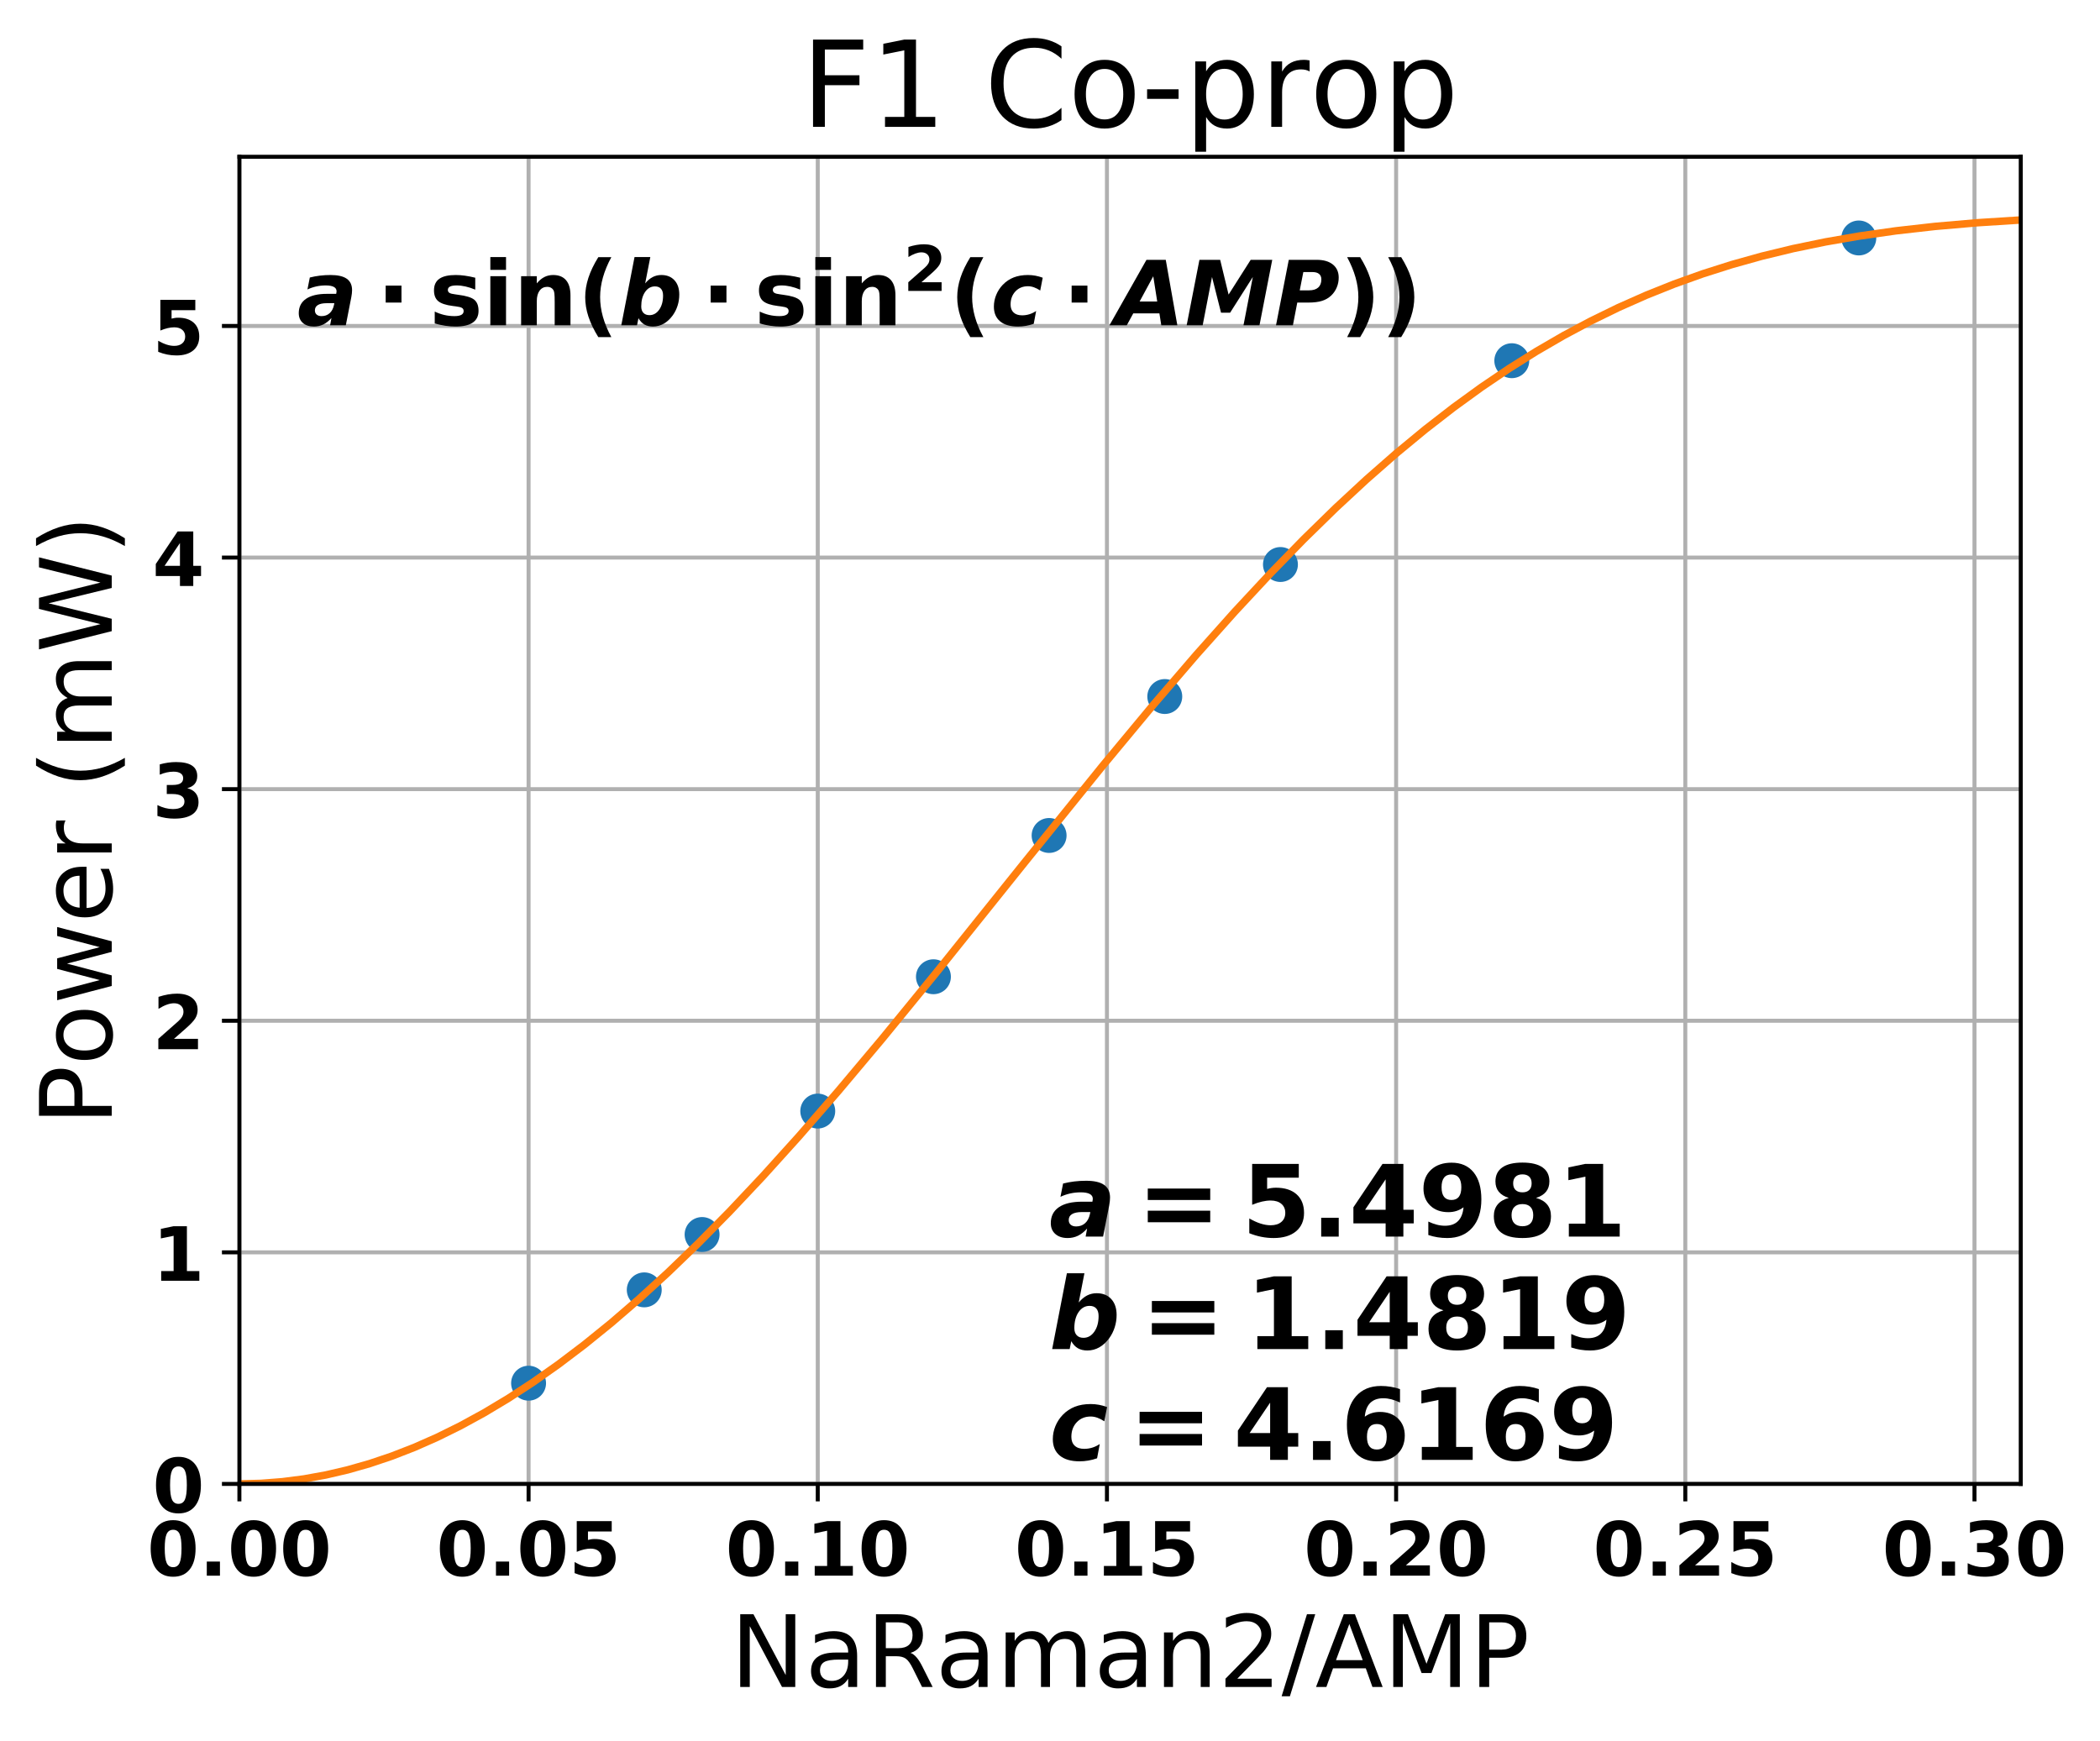
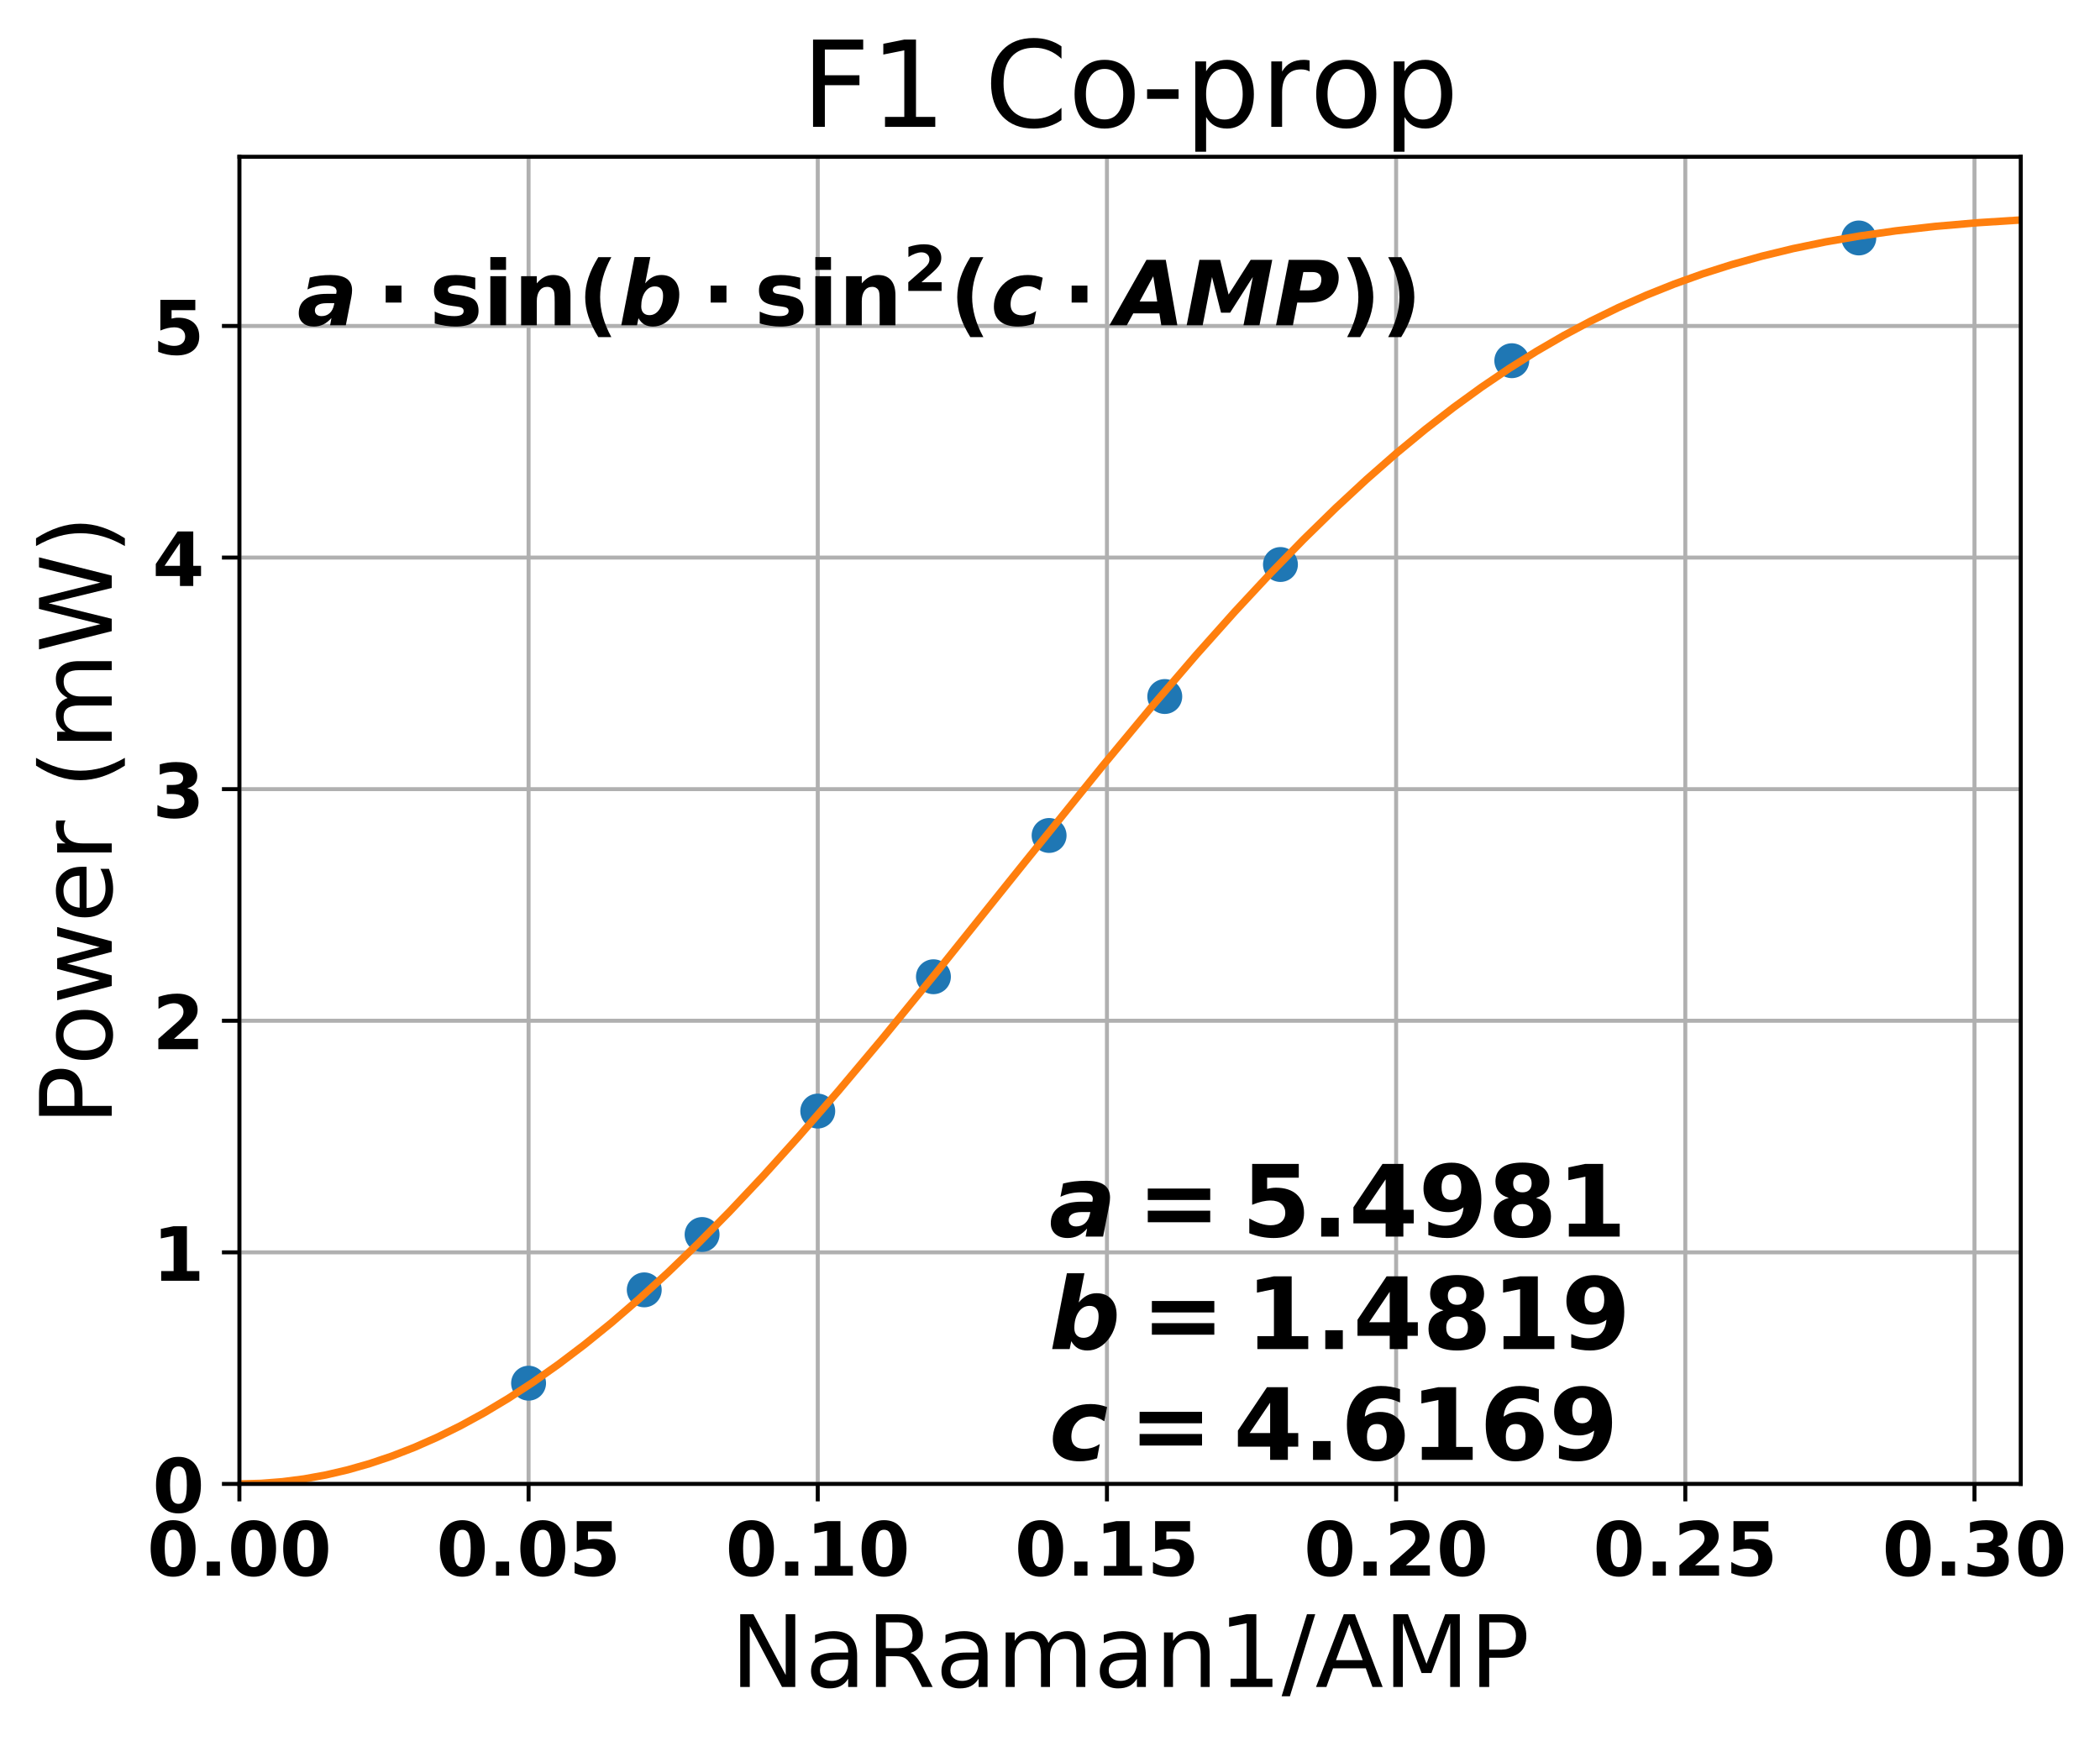
<svg xmlns="http://www.w3.org/2000/svg" xmlns:xlink="http://www.w3.org/1999/xlink" height="349pt" version="1.1" viewBox="0 0 421 349" width="421pt">
  <defs>
    <style type="text/css">
*{stroke-linecap:butt;stroke-linejoin:round;}
  </style>
  </defs>
  <g id="figure_1">
    <g id="patch_1">
      <path d="M 0 349.622  L 421.541 349.622  L 421.541 0  L 0 0  z " style="fill:none;" />
    </g>
    <g id="axes_1">
      <g id="patch_2">
        <path d="M 47.993 297.548  L 405.113 297.548  L 405.113 31.436  L 47.993 31.436  z " style="fill:none;" />
      </g>
      <g id="matplotlib.axis_1">
        <g id="xtick_1">
          <g id="line2d_1">
            <path clip-path="url(#pe3d13dc53c)" d="M 47.993 297.548  L 47.993 31.436  " style="fill:none;stroke:#b0b0b0;stroke-linecap:square;stroke-width:0.8;" />
          </g>
          <g id="line2d_2">
            <defs>
              <path d="M 0 0  L 0 3.5  " id="m005f0a59be" style="stroke:#000000;stroke-width:0.8;" />
            </defs>
            <g>
              <use style="stroke:#000000;stroke-width:0.8;" x="47.993" xlink:href="#m005f0a59be" y="297.548" />
            </g>
          </g>
          <g id="text_1">
            <defs>
              <path d="M 46 36.531  Q 46 50.203 43.438 55.781  Q 40.875 61.375 34.812 61.375  Q 28.766 61.375 26.172 55.781  Q 23.578 50.203 23.578 36.531  Q 23.578 22.703 26.172 17.031  Q 28.766 11.375 34.812 11.375  Q 40.828 11.375 43.406 17.031  Q 46 22.703 46 36.531  z M 64.797 36.375  Q 64.797 18.266 56.984 8.422  Q 49.172 -1.422 34.812 -1.422  Q 20.406 -1.422 12.594 8.422  Q 4.781 18.266 4.781 36.375  Q 4.781 54.547 12.594 64.375  Q 20.406 74.219 34.812 74.219  Q 49.172 74.219 56.984 64.375  Q 64.797 54.547 64.797 36.375  z " id="DejaVuSans-Bold-30" />
              <path d="M 10.203 18.891  L 27.781 18.891  L 27.781 0  L 10.203 0  z " id="DejaVuSans-Bold-2e" />
            </defs>
            <g transform="translate(29.48906 315.9459)scale(0.15 -0.15)">
              <use xlink:href="#DejaVuSans-Bold-30" />
              <use x="69.58" xlink:href="#DejaVuSans-Bold-2e" />
              <use x="107.568" xlink:href="#DejaVuSans-Bold-30" />
              <use x="177.148" xlink:href="#DejaVuSans-Bold-30" />
            </g>
          </g>
        </g>
        <g id="xtick_2">
          <g id="line2d_3">
            <path clip-path="url(#pe3d13dc53c)" d="M 105.967 297.548  L 105.967 31.436  " style="fill:none;stroke:#b0b0b0;stroke-linecap:square;stroke-width:0.8;" />
          </g>
          <g id="line2d_4">
            <g>
              <use style="stroke:#000000;stroke-width:0.8;" x="105.967" xlink:href="#m005f0a59be" y="297.548" />
            </g>
          </g>
          <g id="text_2">
            <defs>
              <path d="M 10.594 72.906  L 57.328 72.906  L 57.328 59.078  L 25.594 59.078  L 25.594 47.797  Q 27.734 48.391 29.906 48.703  Q 32.078 49.031 34.422 49.031  Q 47.75 49.031 55.172 42.359  Q 62.594 35.688 62.594 23.781  Q 62.594 11.969 54.516 5.266  Q 46.438 -1.422 32.078 -1.422  Q 25.875 -1.422 19.797 -0.219  Q 13.719 0.984 7.719 3.422  L 7.719 18.219  Q 13.672 14.797 19.016 13.078  Q 24.359 11.375 29.109 11.375  Q 35.938 11.375 39.859 14.719  Q 43.797 18.062 43.797 23.781  Q 43.797 29.547 39.859 32.859  Q 35.938 36.188 29.109 36.188  Q 25.047 36.188 20.453 35.125  Q 15.875 34.078 10.594 31.891  z " id="DejaVuSans-Bold-35" />
            </defs>
            <g transform="translate(87.46309 315.9459)scale(0.15 -0.15)">
              <use xlink:href="#DejaVuSans-Bold-30" />
              <use x="69.58" xlink:href="#DejaVuSans-Bold-2e" />
              <use x="107.568" xlink:href="#DejaVuSans-Bold-30" />
              <use x="177.148" xlink:href="#DejaVuSans-Bold-35" />
            </g>
          </g>
        </g>
        <g id="xtick_3">
          <g id="line2d_5">
            <path clip-path="url(#pe3d13dc53c)" d="M 163.941 297.548  L 163.941 31.436  " style="fill:none;stroke:#b0b0b0;stroke-linecap:square;stroke-width:0.8;" />
          </g>
          <g id="line2d_6">
            <g>
              <use style="stroke:#000000;stroke-width:0.8;" x="163.941" xlink:href="#m005f0a59be" y="297.548" />
            </g>
          </g>
          <g id="text_3">
            <defs>
              <path d="M 11.719 12.984  L 28.328 12.984  L 28.328 60.109  L 11.281 56.594  L 11.281 69.391  L 28.219 72.906  L 46.094 72.906  L 46.094 12.984  L 62.703 12.984  L 62.703 0  L 11.719 0  z " id="DejaVuSans-Bold-31" />
            </defs>
            <g transform="translate(145.4371 315.9459)scale(0.15 -0.15)">
              <use xlink:href="#DejaVuSans-Bold-30" />
              <use x="69.58" xlink:href="#DejaVuSans-Bold-2e" />
              <use x="107.568" xlink:href="#DejaVuSans-Bold-31" />
              <use x="177.148" xlink:href="#DejaVuSans-Bold-30" />
            </g>
          </g>
        </g>
        <g id="xtick_4">
          <g id="line2d_7">
            <path clip-path="url(#pe3d13dc53c)" d="M 221.915 297.548  L 221.915 31.436  " style="fill:none;stroke:#b0b0b0;stroke-linecap:square;stroke-width:0.8;" />
          </g>
          <g id="line2d_8">
            <g>
              <use style="stroke:#000000;stroke-width:0.8;" x="221.915" xlink:href="#m005f0a59be" y="297.548" />
            </g>
          </g>
          <g id="text_4">
            <g transform="translate(203.4111 315.9459)scale(0.15 -0.15)">
              <use xlink:href="#DejaVuSans-Bold-30" />
              <use x="69.58" xlink:href="#DejaVuSans-Bold-2e" />
              <use x="107.568" xlink:href="#DejaVuSans-Bold-31" />
              <use x="177.148" xlink:href="#DejaVuSans-Bold-35" />
            </g>
          </g>
        </g>
        <g id="xtick_5">
          <g id="line2d_9">
            <path clip-path="url(#pe3d13dc53c)" d="M 279.889 297.548  L 279.889 31.436  " style="fill:none;stroke:#b0b0b0;stroke-linecap:square;stroke-width:0.8;" />
          </g>
          <g id="line2d_10">
            <g>
              <use style="stroke:#000000;stroke-width:0.8;" x="279.889" xlink:href="#m005f0a59be" y="297.548" />
            </g>
          </g>
          <g id="text_5">
            <defs>
              <path d="M 28.812 13.812  L 60.891 13.812  L 60.891 0  L 7.906 0  L 7.906 13.812  L 34.516 37.312  Q 38.094 40.531 39.797 43.609  Q 41.5 46.688 41.5 50  Q 41.5 55.125 38.062 58.25  Q 34.625 61.375 28.906 61.375  Q 24.516 61.375 19.281 59.5  Q 14.062 57.625 8.109 53.906  L 8.109 69.922  Q 14.453 72.016 20.656 73.109  Q 26.859 74.219 32.812 74.219  Q 45.906 74.219 53.156 68.453  Q 60.406 62.703 60.406 52.391  Q 60.406 46.438 57.328 41.281  Q 54.25 36.141 44.391 27.484  z " id="DejaVuSans-Bold-32" />
            </defs>
            <g transform="translate(261.3852 315.9459)scale(0.15 -0.15)">
              <use xlink:href="#DejaVuSans-Bold-30" />
              <use x="69.58" xlink:href="#DejaVuSans-Bold-2e" />
              <use x="107.568" xlink:href="#DejaVuSans-Bold-32" />
              <use x="177.148" xlink:href="#DejaVuSans-Bold-30" />
            </g>
          </g>
        </g>
        <g id="xtick_6">
          <g id="line2d_11">
            <path clip-path="url(#pe3d13dc53c)" d="M 337.863 297.548  L 337.863 31.436  " style="fill:none;stroke:#b0b0b0;stroke-linecap:square;stroke-width:0.8;" />
          </g>
          <g id="line2d_12">
            <g>
              <use style="stroke:#000000;stroke-width:0.8;" x="337.863" xlink:href="#m005f0a59be" y="297.548" />
            </g>
          </g>
          <g id="text_6">
            <g transform="translate(319.3592 315.9459)scale(0.15 -0.15)">
              <use xlink:href="#DejaVuSans-Bold-30" />
              <use x="69.58" xlink:href="#DejaVuSans-Bold-2e" />
              <use x="107.568" xlink:href="#DejaVuSans-Bold-32" />
              <use x="177.148" xlink:href="#DejaVuSans-Bold-35" />
            </g>
          </g>
        </g>
        <g id="xtick_7">
          <g id="line2d_13">
            <path clip-path="url(#pe3d13dc53c)" d="M 395.837 297.548  L 395.837 31.436  " style="fill:none;stroke:#b0b0b0;stroke-linecap:square;stroke-width:0.8;" />
          </g>
          <g id="line2d_14">
            <g>
              <use style="stroke:#000000;stroke-width:0.8;" x="395.837" xlink:href="#m005f0a59be" y="297.548" />
            </g>
          </g>
          <g id="text_7">
            <defs>
              <path d="M 46.578 39.312  Q 53.953 37.406 57.781 32.688  Q 61.625 27.984 61.625 20.703  Q 61.625 9.859 53.312 4.219  Q 45.016 -1.422 29.109 -1.422  Q 23.484 -1.422 17.844 -0.516  Q 12.203 0.391 6.688 2.203  L 6.688 16.703  Q 11.969 14.062 17.156 12.719  Q 22.359 11.375 27.391 11.375  Q 34.859 11.375 38.844 13.953  Q 42.828 16.547 42.828 21.391  Q 42.828 26.375 38.75 28.938  Q 34.672 31.5 26.703 31.5  L 19.188 31.5  L 19.188 43.609  L 27.094 43.609  Q 34.188 43.609 37.641 45.828  Q 41.109 48.047 41.109 52.594  Q 41.109 56.781 37.734 59.078  Q 34.375 61.375 28.219 61.375  Q 23.688 61.375 19.047 60.344  Q 14.406 59.328 9.812 57.328  L 9.812 71.094  Q 15.375 72.656 20.844 73.438  Q 26.312 74.219 31.594 74.219  Q 45.797 74.219 52.844 69.547  Q 59.906 64.891 59.906 55.516  Q 59.906 49.125 56.531 45.047  Q 53.172 40.969 46.578 39.312  z " id="DejaVuSans-Bold-33" />
            </defs>
            <g transform="translate(377.3332 315.9459)scale(0.15 -0.15)">
              <use xlink:href="#DejaVuSans-Bold-30" />
              <use x="69.58" xlink:href="#DejaVuSans-Bold-2e" />
              <use x="107.568" xlink:href="#DejaVuSans-Bold-33" />
              <use x="177.148" xlink:href="#DejaVuSans-Bold-30" />
            </g>
          </g>
        </g>
        <g id="text_8">
          <defs>
            <path d="M 9.812 72.906  L 23.094 72.906  L 55.422 11.922  L 55.422 72.906  L 64.984 72.906  L 64.984 0  L 51.703 0  L 19.391 60.984  L 19.391 0  L 9.812 0  z " id="DejaVuSans-4e" />
            <path d="M 34.281 27.484  Q 23.391 27.484 19.188 25  Q 14.984 22.516 14.984 16.5  Q 14.984 11.719 18.141 8.906  Q 21.297 6.109 26.703 6.109  Q 34.188 6.109 38.703 11.406  Q 43.219 16.703 43.219 25.484  L 43.219 27.484  z M 52.203 31.203  L 52.203 0  L 43.219 0  L 43.219 8.297  Q 40.141 3.328 35.547 0.953  Q 30.953 -1.422 24.312 -1.422  Q 15.922 -1.422 10.953 3.297  Q 6 8.016 6 15.922  Q 6 25.141 12.172 29.828  Q 18.359 34.516 30.609 34.516  L 43.219 34.516  L 43.219 35.406  Q 43.219 41.609 39.141 45  Q 35.062 48.391 27.688 48.391  Q 23 48.391 18.547 47.266  Q 14.109 46.141 10.016 43.891  L 10.016 52.203  Q 14.938 54.109 19.578 55.047  Q 24.219 56 28.609 56  Q 40.484 56 46.344 49.844  Q 52.203 43.703 52.203 31.203  z " id="DejaVuSans-61" />
            <path d="M 44.391 34.188  Q 47.562 33.109 50.562 29.594  Q 53.562 26.078 56.594 19.922  L 66.609 0  L 56 0  L 46.688 18.703  Q 43.062 26.031 39.672 28.422  Q 36.281 30.812 30.422 30.812  L 19.672 30.812  L 19.672 0  L 9.812 0  L 9.812 72.906  L 32.078 72.906  Q 44.578 72.906 50.734 67.672  Q 56.891 62.453 56.891 51.906  Q 56.891 45.016 53.688 40.469  Q 50.484 35.938 44.391 34.188  z M 19.672 64.797  L 19.672 38.922  L 32.078 38.922  Q 39.203 38.922 42.844 42.219  Q 46.484 45.516 46.484 51.906  Q 46.484 58.297 42.844 61.547  Q 39.203 64.797 32.078 64.797  z " id="DejaVuSans-52" />
            <path d="M 52 44.188  Q 55.375 50.25 60.062 53.125  Q 64.75 56 71.094 56  Q 79.641 56 84.281 50.016  Q 88.922 44.047 88.922 33.016  L 88.922 0  L 79.891 0  L 79.891 32.719  Q 79.891 40.578 77.094 44.375  Q 74.312 48.188 68.609 48.188  Q 61.625 48.188 57.562 43.547  Q 53.516 38.922 53.516 30.906  L 53.516 0  L 44.484 0  L 44.484 32.719  Q 44.484 40.625 41.703 44.406  Q 38.922 48.188 33.109 48.188  Q 26.219 48.188 22.156 43.531  Q 18.109 38.875 18.109 30.906  L 18.109 0  L 9.078 0  L 9.078 54.688  L 18.109 54.688  L 18.109 46.188  Q 21.188 51.219 25.484 53.609  Q 29.781 56 35.688 56  Q 41.656 56 45.828 52.969  Q 50 49.953 52 44.188  z " id="DejaVuSans-6d" />
            <path d="M 54.891 33.016  L 54.891 0  L 45.906 0  L 45.906 32.719  Q 45.906 40.484 42.875 44.328  Q 39.844 48.188 33.797 48.188  Q 26.516 48.188 22.312 43.547  Q 18.109 38.922 18.109 30.906  L 18.109 0  L 9.078 0  L 9.078 54.688  L 18.109 54.688  L 18.109 46.188  Q 21.344 51.125 25.703 53.562  Q 30.078 56 35.797 56  Q 45.219 56 50.047 50.172  Q 54.891 44.344 54.891 33.016  z " id="DejaVuSans-6e" />
-             <path d="M 19.188 8.297  L 53.609 8.297  L 53.609 0  L 7.328 0  L 7.328 8.297  Q 12.938 14.109 22.625 23.891  Q 32.328 33.688 34.812 36.531  Q 39.547 41.844 41.422 45.531  Q 43.312 49.219 43.312 52.781  Q 43.312 58.594 39.234 62.25  Q 35.156 65.922 28.609 65.922  Q 23.969 65.922 18.812 64.312  Q 13.672 62.703 7.812 59.422  L 7.812 69.391  Q 13.766 71.781 18.938 73  Q 24.125 74.219 28.422 74.219  Q 39.75 74.219 46.484 68.547  Q 53.219 62.891 53.219 53.422  Q 53.219 48.922 51.531 44.891  Q 49.859 40.875 45.406 35.406  Q 44.188 33.984 37.641 27.219  Q 31.109 20.453 19.188 8.297  z " id="DejaVuSans-32" />
+             <path d="M 12.406 8.297  L 28.516 8.297  L 28.516 63.922  L 10.984 60.406  L 10.984 69.391  L 28.422 72.906  L 38.281 72.906  L 38.281 8.297  L 54.391 8.297  L 54.391 0  L 12.406 0  z " id="DejaVuSans-31" />
            <path d="M 25.391 72.906  L 33.688 72.906  L 8.297 -9.281  L 0 -9.281  z " id="DejaVuSans-2f" />
            <path d="M 34.188 63.188  L 20.797 26.906  L 47.609 26.906  z M 28.609 72.906  L 39.797 72.906  L 67.578 0  L 57.328 0  L 50.688 18.703  L 17.828 18.703  L 11.188 0  L 0.781 0  z " id="DejaVuSans-41" />
            <path d="M 9.812 72.906  L 24.516 72.906  L 43.109 23.297  L 61.812 72.906  L 76.516 72.906  L 76.516 0  L 66.891 0  L 66.891 64.016  L 48.094 14.016  L 38.188 14.016  L 19.391 64.016  L 19.391 0  L 9.812 0  z " id="DejaVuSans-4d" />
            <path d="M 19.672 64.797  L 19.672 37.406  L 32.078 37.406  Q 38.969 37.406 42.719 40.969  Q 46.484 44.531 46.484 51.125  Q 46.484 57.672 42.719 61.234  Q 38.969 64.797 32.078 64.797  z M 9.812 72.906  L 32.078 72.906  Q 44.344 72.906 50.609 67.359  Q 56.891 61.812 56.891 51.125  Q 56.891 40.328 50.609 34.812  Q 44.344 29.297 32.078 29.297  L 19.672 29.297  L 19.672 0  L 9.812 0  z " id="DejaVuSans-50" />
          </defs>
          <g transform="translate(146.4342 338.2623)scale(0.2 -0.2)">
            <use xlink:href="#DejaVuSans-4e" />
            <use x="74.805" xlink:href="#DejaVuSans-61" />
            <use x="136.084" xlink:href="#DejaVuSans-52" />
            <use x="205.535" xlink:href="#DejaVuSans-61" />
            <use x="266.814" xlink:href="#DejaVuSans-6d" />
            <use x="364.227" xlink:href="#DejaVuSans-61" />
            <use x="425.506" xlink:href="#DejaVuSans-6e" />
-             <use x="488.885" xlink:href="#DejaVuSans-32" />
+             <use x="488.885" xlink:href="#DejaVuSans-31" />
            <use x="552.508" xlink:href="#DejaVuSans-2f" />
            <use x="586.199" xlink:href="#DejaVuSans-41" />
            <use x="654.607" xlink:href="#DejaVuSans-4d" />
            <use x="740.887" xlink:href="#DejaVuSans-50" />
          </g>
        </g>
      </g>
      <g id="matplotlib.axis_2">
        <g id="ytick_1">
          <g id="line2d_15">
            <path clip-path="url(#pe3d13dc53c)" d="M 47.993 297.548  L 405.113 297.548  " style="fill:none;stroke:#b0b0b0;stroke-linecap:square;stroke-width:0.8;" />
          </g>
          <g id="line2d_16">
            <defs>
              <path d="M 0 0  L -3.5 0  " id="mc3ce260a5b" style="stroke:#000000;stroke-width:0.8;" />
            </defs>
            <g>
              <use style="stroke:#000000;stroke-width:0.8;" x="47.993" xlink:href="#mc3ce260a5b" y="297.548" />
            </g>
          </g>
          <g id="text_9">
            <g transform="translate(30.55625 303.2471)scale(0.15 -0.15)">
              <use xlink:href="#DejaVuSans-Bold-30" />
            </g>
          </g>
        </g>
        <g id="ytick_2">
          <g id="line2d_17">
            <path clip-path="url(#pe3d13dc53c)" d="M 47.993 251.111  L 405.113 251.111  " style="fill:none;stroke:#b0b0b0;stroke-linecap:square;stroke-width:0.8;" />
          </g>
          <g id="line2d_18">
            <g>
              <use style="stroke:#000000;stroke-width:0.8;" x="47.993" xlink:href="#mc3ce260a5b" y="251.111" />
            </g>
          </g>
          <g id="text_10">
            <g transform="translate(30.55625 256.8096)scale(0.15 -0.15)">
              <use xlink:href="#DejaVuSans-Bold-31" />
            </g>
          </g>
        </g>
        <g id="ytick_3">
          <g id="line2d_19">
            <path clip-path="url(#pe3d13dc53c)" d="M 47.993 204.673  L 405.113 204.673  " style="fill:none;stroke:#b0b0b0;stroke-linecap:square;stroke-width:0.8;" />
          </g>
          <g id="line2d_20">
            <g>
              <use style="stroke:#000000;stroke-width:0.8;" x="47.993" xlink:href="#mc3ce260a5b" y="204.673" />
            </g>
          </g>
          <g id="text_11">
            <g transform="translate(30.55625 210.3721)scale(0.15 -0.15)">
              <use xlink:href="#DejaVuSans-Bold-32" />
            </g>
          </g>
        </g>
        <g id="ytick_4">
          <g id="line2d_21">
            <path clip-path="url(#pe3d13dc53c)" d="M 47.993 158.236  L 405.113 158.236  " style="fill:none;stroke:#b0b0b0;stroke-linecap:square;stroke-width:0.8;" />
          </g>
          <g id="line2d_22">
            <g>
              <use style="stroke:#000000;stroke-width:0.8;" x="47.993" xlink:href="#mc3ce260a5b" y="158.236" />
            </g>
          </g>
          <g id="text_12">
            <g transform="translate(30.55625 163.9346)scale(0.15 -0.15)">
              <use xlink:href="#DejaVuSans-Bold-33" />
            </g>
          </g>
        </g>
        <g id="ytick_5">
          <g id="line2d_23">
            <path clip-path="url(#pe3d13dc53c)" d="M 47.993 111.798  L 405.113 111.798  " style="fill:none;stroke:#b0b0b0;stroke-linecap:square;stroke-width:0.8;" />
          </g>
          <g id="line2d_24">
            <g>
              <use style="stroke:#000000;stroke-width:0.8;" x="47.993" xlink:href="#mc3ce260a5b" y="111.798" />
            </g>
          </g>
          <g id="text_13">
            <defs>
              <path d="M 36.812 57.422  L 16.219 26.906  L 36.812 26.906  z M 33.688 72.906  L 54.594 72.906  L 54.594 26.906  L 64.984 26.906  L 64.984 13.281  L 54.594 13.281  L 54.594 0  L 36.812 0  L 36.812 13.281  L 4.5 13.281  L 4.5 29.391  z " id="DejaVuSans-Bold-34" />
            </defs>
            <g transform="translate(30.55625 117.4971)scale(0.15 -0.15)">
              <use xlink:href="#DejaVuSans-Bold-34" />
            </g>
          </g>
        </g>
        <g id="ytick_6">
          <g id="line2d_25">
            <path clip-path="url(#pe3d13dc53c)" d="M 47.993 65.361  L 405.113 65.361  " style="fill:none;stroke:#b0b0b0;stroke-linecap:square;stroke-width:0.8;" />
          </g>
          <g id="line2d_26">
            <g>
              <use style="stroke:#000000;stroke-width:0.8;" x="47.993" xlink:href="#mc3ce260a5b" y="65.361" />
            </g>
          </g>
          <g id="text_14">
            <g transform="translate(30.55625 71.05966)scale(0.15 -0.15)">
              <use xlink:href="#DejaVuSans-Bold-35" />
            </g>
          </g>
        </g>
        <g id="text_15">
          <defs>
            <path d="M 30.609 48.391  Q 23.391 48.391 19.188 42.75  Q 14.984 37.109 14.984 27.297  Q 14.984 17.484 19.156 11.844  Q 23.344 6.203 30.609 6.203  Q 37.797 6.203 41.984 11.859  Q 46.188 17.531 46.188 27.297  Q 46.188 37.016 41.984 42.703  Q 37.797 48.391 30.609 48.391  z M 30.609 56  Q 42.328 56 49.016 48.375  Q 55.719 40.766 55.719 27.297  Q 55.719 13.875 49.016 6.219  Q 42.328 -1.422 30.609 -1.422  Q 18.844 -1.422 12.172 6.219  Q 5.516 13.875 5.516 27.297  Q 5.516 40.766 12.172 48.375  Q 18.844 56 30.609 56  z " id="DejaVuSans-6f" />
            <path d="M 4.203 54.688  L 13.188 54.688  L 24.422 12.016  L 35.594 54.688  L 46.188 54.688  L 57.422 12.016  L 68.609 54.688  L 77.594 54.688  L 63.281 0  L 52.688 0  L 40.922 44.828  L 29.109 0  L 18.5 0  z " id="DejaVuSans-77" />
            <path d="M 56.203 29.594  L 56.203 25.203  L 14.891 25.203  Q 15.484 15.922 20.484 11.062  Q 25.484 6.203 34.422 6.203  Q 39.594 6.203 44.453 7.469  Q 49.312 8.734 54.109 11.281  L 54.109 2.781  Q 49.266 0.734 44.188 -0.344  Q 39.109 -1.422 33.891 -1.422  Q 20.797 -1.422 13.156 6.188  Q 5.516 13.812 5.516 26.812  Q 5.516 40.234 12.766 48.109  Q 20.016 56 32.328 56  Q 43.359 56 49.781 48.891  Q 56.203 41.797 56.203 29.594  z M 47.219 32.234  Q 47.125 39.594 43.094 43.984  Q 39.062 48.391 32.422 48.391  Q 24.906 48.391 20.391 44.141  Q 15.875 39.891 15.188 32.172  z " id="DejaVuSans-65" />
            <path d="M 41.109 46.297  Q 39.594 47.172 37.812 47.578  Q 36.031 48 33.891 48  Q 26.266 48 22.188 43.047  Q 18.109 38.094 18.109 28.812  L 18.109 0  L 9.078 0  L 9.078 54.688  L 18.109 54.688  L 18.109 46.188  Q 20.953 51.172 25.484 53.578  Q 30.031 56 36.531 56  Q 37.453 56 38.578 55.875  Q 39.703 55.766 41.062 55.516  z " id="DejaVuSans-72" />
            <path id="DejaVuSans-20" />
            <path d="M 31 75.875  Q 24.469 64.656 21.281 53.656  Q 18.109 42.672 18.109 31.391  Q 18.109 20.125 21.312 9.062  Q 24.516 -2 31 -13.188  L 23.188 -13.188  Q 15.875 -1.703 12.234 9.375  Q 8.594 20.453 8.594 31.391  Q 8.594 42.281 12.203 53.312  Q 15.828 64.359 23.188 75.875  z " id="DejaVuSans-28" />
            <path d="M 3.328 72.906  L 13.281 72.906  L 28.609 11.281  L 43.891 72.906  L 54.984 72.906  L 70.312 11.281  L 85.594 72.906  L 95.609 72.906  L 77.297 0  L 64.891 0  L 49.516 63.281  L 33.984 0  L 21.578 0  z " id="DejaVuSans-57" />
            <path d="M 8.016 75.875  L 15.828 75.875  Q 23.141 64.359 26.781 53.312  Q 30.422 42.281 30.422 31.391  Q 30.422 20.453 26.781 9.375  Q 23.141 -1.703 15.828 -13.188  L 8.016 -13.188  Q 14.5 -2 17.703 9.062  Q 20.906 20.125 20.906 31.391  Q 20.906 42.672 17.703 53.656  Q 14.5 64.656 8.016 75.875  z " id="DejaVuSans-29" />
          </defs>
          <g transform="translate(22.39688 225.6876)rotate(-90)scale(0.2 -0.2)">
            <use xlink:href="#DejaVuSans-50" />
            <use x="60.256" xlink:href="#DejaVuSans-6f" />
            <use x="121.438" xlink:href="#DejaVuSans-77" />
            <use x="203.225" xlink:href="#DejaVuSans-65" />
            <use x="264.748" xlink:href="#DejaVuSans-72" />
            <use x="305.861" xlink:href="#DejaVuSans-20" />
            <use x="337.648" xlink:href="#DejaVuSans-28" />
            <use x="376.662" xlink:href="#DejaVuSans-6d" />
            <use x="474.074" xlink:href="#DejaVuSans-57" />
            <use x="572.951" xlink:href="#DejaVuSans-29" />
          </g>
        </g>
      </g>
      <g id="line2d_27">
        <defs>
          <path d="M 0 3  C 0.796 3 1.559 2.684 2.121 2.121  C 2.684 1.559 3 0.796 3 0  C 3 -0.796 2.684 -1.559 2.121 -2.121  C 1.559 -2.684 0.796 -3 0 -3  C -0.796 -3 -1.559 -2.684 -2.121 -2.121  C -2.684 -1.559 -3 -0.796 -3 0  C -3 0.796 -2.684 1.559 -2.121 2.121  C -1.559 2.684 -0.796 3 0 3  z " id="mcb2457e3ba" style="stroke:#1f77b4;" />
        </defs>
        <g clip-path="url(#pe3d13dc53c)">
          <use style="fill:#1f77b4;stroke:#1f77b4;" x="372.648" xlink:href="#mcb2457e3ba" y="47.715" />
          <use style="fill:#1f77b4;stroke:#1f77b4;" x="303.079" xlink:href="#mcb2457e3ba" y="72.326" />
          <use style="fill:#1f77b4;stroke:#1f77b4;" x="256.699" xlink:href="#mcb2457e3ba" y="113.191" />
          <use style="fill:#1f77b4;stroke:#1f77b4;" x="233.51" xlink:href="#mcb2457e3ba" y="139.661" />
          <use style="fill:#1f77b4;stroke:#1f77b4;" x="210.32" xlink:href="#mcb2457e3ba" y="167.523" />
          <use style="fill:#1f77b4;stroke:#1f77b4;" x="187.131" xlink:href="#mcb2457e3ba" y="195.85" />
          <use style="fill:#1f77b4;stroke:#1f77b4;" x="163.941" xlink:href="#mcb2457e3ba" y="222.784" />
          <use style="fill:#1f77b4;stroke:#1f77b4;" x="140.751" xlink:href="#mcb2457e3ba" y="247.535" />
          <use style="fill:#1f77b4;stroke:#1f77b4;" x="129.157" xlink:href="#mcb2457e3ba" y="258.634" />
          <use style="fill:#1f77b4;stroke:#1f77b4;" x="105.967" xlink:href="#mcb2457e3ba" y="277.348" />
        </g>
      </g>
      <g id="line2d_28">
        <path clip-path="url(#pe3d13dc53c)" d="M 47.993 297.548  L 52.315 297.436  L 56.636 297.1  L 60.958 296.541  L 65.315 295.751  L 69.672 294.736  L 74.101 293.474  L 78.565 291.969  L 83.066 290.218  L 87.637 288.2  L 92.28 285.907  L 97.03 283.312  L 101.888 280.402  L 106.852 277.164  L 111.924 273.589  L 117.138 269.639  L 122.531 265.271  L 128.103 260.468  L 133.889 255.182  L 139.925 249.362  L 146.247 242.954  L 152.961 235.826  L 160.14 227.877  L 167.997 218.837  L 176.855 208.298  L 187.569 195.186  L 205.249 173.136  L 221.106 153.499  L 231.25 141.289  L 239.821 131.312  L 247.536 122.667  L 254.679 114.993  L 261.394 108.102  L 267.787 101.855  L 273.93 96.159  L 279.894 90.928  L 285.716 86.117  L 291.395 81.71  L 297.002 77.638  L 302.538 73.891  L 308.038 70.436  L 313.503 67.265  L 318.967 64.349  L 324.467 61.664  L 330.003 59.209  L 335.61 56.964  L 341.325 54.915  L 347.182 53.051  L 353.218 51.364  L 359.468 49.851  L 365.969 48.506  L 372.826 47.316  L 380.112 46.28  L 387.934 45.396  L 396.47 44.657  L 405.113 44.108  L 405.113 44.108  " style="fill:none;stroke:#ff7f0e;stroke-linecap:square;stroke-width:1.5;" />
      </g>
      <g id="patch_3">
        <path d="M 47.993 297.548  L 47.993 31.436  " style="fill:none;stroke:#000000;stroke-linecap:square;stroke-linejoin:miter;stroke-width:0.8;" />
      </g>
      <g id="patch_4">
        <path d="M 405.113 297.548  L 405.113 31.436  " style="fill:none;stroke:#000000;stroke-linecap:square;stroke-linejoin:miter;stroke-width:0.8;" />
      </g>
      <g id="patch_5">
        <path d="M 47.993 297.548  L 405.113 297.548  " style="fill:none;stroke:#000000;stroke-linecap:square;stroke-linejoin:miter;stroke-width:0.8;" />
      </g>
      <g id="patch_6">
        <path d="M 47.993 31.436  L 405.113 31.436  " style="fill:none;stroke:#000000;stroke-linecap:square;stroke-linejoin:miter;stroke-width:0.8;" />
      </g>
      <g id="text_16">
        <defs>
          <path d="M 32.906 24.609  Q 26.375 24.609 23.016 22.578  Q 19.672 20.562 19.672 16.609  Q 19.672 13.625 21.656 11.906  Q 23.641 10.203 27.094 10.203  Q 32.469 10.203 36.078 13.453  Q 39.703 16.703 40.922 22.609  L 41.312 24.609  z M 60.203 31.203  L 54.109 0  L 36.625 0  L 38.094 8.109  Q 33.797 3.219 29 0.891  Q 24.219 -1.422 18.609 -1.422  Q 10.844 -1.422 6.266 2.609  Q 1.703 6.641 1.703 13.484  Q 1.703 23.922 9.781 29.469  Q 17.875 35.016 33.109 35.016  L 43.406 35.016  L 43.609 36.375  Q 43.75 37.062 43.766 37.344  Q 43.797 37.641 43.797 37.891  Q 43.797 41.109 40.75 42.75  Q 37.703 44.391 31.688 44.391  Q 26.266 44.391 21.188 43.266  Q 16.109 42.141 11.375 39.891  L 14.016 53.219  Q 19.484 54.594 25.219 55.297  Q 30.953 56 37.109 56  Q 49.266 56 55.172 51.828  Q 61.078 47.656 61.078 39.109  Q 61.078 37.453 60.859 35.469  Q 60.641 33.5 60.203 31.203  z " id="DejaVuSans-BoldOblique-61" />
          <path d="M 10.203 44.188  L 27.781 44.188  L 27.781 25.297  L 10.203 25.297  z " id="DejaVuSans-Bold-22c5" />
          <path d="M 51.125 52.984  L 51.125 39.703  Q 45.516 42.047 40.281 43.219  Q 35.062 44.391 30.422 44.391  Q 25.438 44.391 23.016 43.141  Q 20.609 41.891 20.609 39.312  Q 20.609 37.203 22.438 36.078  Q 24.266 34.969 29 34.422  L 32.078 33.984  Q 45.516 32.281 50.141 28.375  Q 54.781 24.469 54.781 16.109  Q 54.781 7.375 48.328 2.969  Q 41.891 -1.422 29.109 -1.422  Q 23.688 -1.422 17.891 -0.562  Q 12.109 0.297 6 2  L 6 15.281  Q 11.234 12.75 16.719 11.469  Q 22.219 10.203 27.875 10.203  Q 33.016 10.203 35.594 11.609  Q 38.188 13.031 38.188 15.828  Q 38.188 18.172 36.406 19.312  Q 34.625 20.453 29.297 21.094  L 26.219 21.484  Q 14.547 22.953 9.859 26.906  Q 5.172 30.859 5.172 38.922  Q 5.172 47.609 11.125 51.797  Q 17.094 56 29.391 56  Q 34.234 56 39.547 55.266  Q 44.875 54.547 51.125 52.984  z " id="DejaVuSans-Bold-73" />
          <path d="M 8.406 54.688  L 25.875 54.688  L 25.875 0  L 8.406 0  z M 8.406 75.984  L 25.875 75.984  L 25.875 61.719  L 8.406 61.719  z " id="DejaVuSans-Bold-69" />
          <path d="M 63.375 33.297  L 63.375 0  L 45.797 0  L 45.797 5.422  L 45.797 25.484  Q 45.797 32.562 45.484 35.25  Q 45.172 37.938 44.391 39.203  Q 43.359 40.922 41.594 41.875  Q 39.844 42.828 37.594 42.828  Q 32.125 42.828 29 38.594  Q 25.875 34.375 25.875 26.906  L 25.875 0  L 8.406 0  L 8.406 54.688  L 25.875 54.688  L 25.875 46.688  Q 29.828 51.469 34.266 53.734  Q 38.719 56 44.094 56  Q 53.562 56 58.469 50.188  Q 63.375 44.391 63.375 33.297  z " id="DejaVuSans-Bold-6e" />
          <path d="M 37.703 -13.188  L 23.188 -13.188  Q 15.719 -1.125 12.156 9.734  Q 8.594 20.609 8.594 31.297  Q 8.594 42 12.172 52.953  Q 15.766 63.922 23.188 75.875  L 37.703 75.875  Q 31.453 64.312 28.328 53.25  Q 25.203 42.188 25.203 31.391  Q 25.203 20.609 28.297 9.516  Q 31.391 -1.562 37.703 -13.188  z " id="DejaVuSans-Bold-28" />
          <path d="M 40.578 43.312  Q 33.844 43.312 29.562 37.078  Q 25.297 30.859 25.297 20.906  Q 25.297 16.406 27.703 13.844  Q 30.125 11.281 34.422 11.281  Q 41.016 11.281 45.312 17.406  Q 49.609 23.531 49.609 33.109  Q 49.609 38.094 47.281 40.703  Q 44.969 43.312 40.578 43.312  z M 22.219 7.906  L 20.609 0  L 3.078 0  L 17.828 75.984  L 35.406 75.984  L 29.688 46.688  Q 33.688 51.469 38.078 53.734  Q 42.484 56 47.703 56  Q 56.938 56 62.297 50.141  Q 67.672 44.281 67.672 34.188  Q 67.672 27.875 65.797 21.922  Q 63.922 15.969 60.406 11.078  Q 55.953 4.938 50.359 1.75  Q 44.781 -1.422 38.375 -1.422  Q 32.766 -1.422 28.828 0.844  Q 24.906 3.125 22.219 7.906  z " id="DejaVuSans-BoldOblique-62" />
          <path d="M 58.109 52.984  L 55.328 38.719  Q 51.812 41.062 48.391 42.281  Q 44.969 43.5 41.703 43.5  Q 33.156 43.5 27.734 37.766  Q 22.312 32.031 22.312 23.094  Q 22.312 17.391 25.672 14.234  Q 29.047 11.078 35.203 11.078  Q 39.312 11.078 43.266 12.297  Q 47.219 13.531 50.781 15.922  L 48.094 1.609  Q 43.75 0.094 39.359 -0.656  Q 34.969 -1.422 30.516 -1.422  Q 17.625 -1.422 10.672 4.359  Q 3.719 10.156 3.719 20.797  Q 3.719 27.484 6.281 33.781  Q 8.844 40.094 13.625 45.125  Q 18.953 50.641 25.828 53.312  Q 32.719 56 41.703 56  Q 45.844 56 49.938 55.25  Q 54.047 54.5 58.109 52.984  z " id="DejaVuSans-BoldOblique-63" />
          <path d="M 49.125 13.281  L 20.016 13.281  L 12.797 0  L -6.5 0  L 34.719 72.906  L 56.203 72.906  L 69.094 0  L 51.219 0  z M 27.094 26.516  L 46.688 26.516  L 42.281 54.594  z " id="DejaVuSans-BoldOblique-41" />
          <path d="M 16.312 72.906  L 39.406 72.906  L 48.781 34.188  L 73.391 72.906  L 97.406 72.906  L 83.203 0  L 65.375 0  L 75.781 53.812  L 50.484 14.016  L 40.375 14.016  L 30.328 53.812  L 19.922 0  L 2.094 0  z " id="DejaVuSans-BoldOblique-4d" />
          <path d="M 16.312 72.906  L 47.516 72.906  Q 58.984 72.906 65.453 67.656  Q 71.922 62.406 71.922 53.078  Q 71.922 47.359 69.766 42.203  Q 67.625 37.062 63.625 33.203  Q 59.281 29.047 53.266 27.172  Q 47.266 25.297 38.188 25.297  L 25.781 25.297  L 20.906 0  L 2.094 0  z M 32.516 59.281  L 28.516 38.922  L 38.922 38.922  Q 45.562 38.922 49.078 42.047  Q 52.594 45.172 52.594 51.125  Q 52.594 55.078 50.078 57.172  Q 47.562 59.281 42.828 59.281  z " id="DejaVuSans-BoldOblique-50" />
          <path d="M 8.016 -13.188  Q 14.266 -1.562 17.391 9.516  Q 20.516 20.609 20.516 31.391  Q 20.516 42.188 17.391 53.25  Q 14.266 64.312 8.016 75.875  L 22.516 75.875  Q 29.938 63.922 33.516 52.953  Q 37.109 42 37.109 31.297  Q 37.109 20.609 33.547 9.734  Q 29.984 -1.125 22.516 -13.188  z " id="DejaVuSans-Bold-29" />
        </defs>
        <g transform="translate(59.58777 65.36083)scale(0.18 -0.18)">
          <use transform="translate(0 0.765625)" xlink:href="#DejaVuSans-BoldOblique-61" />
          <use transform="translate(88.32031 0.765625)" xlink:href="#DejaVuSans-Bold-22c5" />
          <use transform="translate(147.1484 0.765625)" xlink:href="#DejaVuSans-Bold-73" />
          <use transform="translate(206.6699 0.765625)" xlink:href="#DejaVuSans-Bold-69" />
          <use transform="translate(240.9473 0.765625)" xlink:href="#DejaVuSans-Bold-6e" />
          <use transform="translate(312.1387 0.765625)" xlink:href="#DejaVuSans-Bold-28" />
          <use transform="translate(357.8418 0.765625)" xlink:href="#DejaVuSans-BoldOblique-62" />
          <use transform="translate(450.2637 0.765625)" xlink:href="#DejaVuSans-Bold-22c5" />
          <use transform="translate(509.0918 0.765625)" xlink:href="#DejaVuSans-Bold-73" />
          <use transform="translate(568.6133 0.765625)" xlink:href="#DejaVuSans-Bold-69" />
          <use transform="translate(602.8906 0.765625)" xlink:href="#DejaVuSans-Bold-6e" />
          <use transform="translate(675.0391 39.04688)scale(0.7)" xlink:href="#DejaVuSans-Bold-32" />
          <use transform="translate(726.4795 0.765625)" xlink:href="#DejaVuSans-Bold-28" />
          <use transform="translate(772.1826 0.765625)" xlink:href="#DejaVuSans-BoldOblique-63" />
          <use transform="translate(852.2998 0.765625)" xlink:href="#DejaVuSans-Bold-22c5" />
          <use transform="translate(911.1279 0.765625)" xlink:href="#DejaVuSans-BoldOblique-41" />
          <use transform="translate(988.5205 0.765625)" xlink:href="#DejaVuSans-BoldOblique-4d" />
          <use transform="translate(1088.032 0.765625)" xlink:href="#DejaVuSans-BoldOblique-50" />
          <use transform="translate(1161.323 0.765625)" xlink:href="#DejaVuSans-Bold-29" />
          <use transform="translate(1207.026 0.765625)" xlink:href="#DejaVuSans-Bold-29" />
        </g>
      </g>
      <g id="text_17">
        <defs>
          <path d="M 10.594 48.188  L 73.188 48.188  L 73.188 36.719  L 10.594 36.719  z M 10.594 25.984  L 73.188 25.984  L 73.188 14.406  L 10.594 14.406  z " id="DejaVuSans-Bold-3d" />
          <path d="M 10.016 1.609  L 10.016 15.094  Q 14.5 12.984 18.594 11.938  Q 22.703 10.891 26.703 10.891  Q 35.109 10.891 39.797 15.547  Q 44.484 20.219 45.312 29.391  Q 42 26.953 38.234 25.734  Q 34.469 24.516 30.078 24.516  Q 18.891 24.516 12.031 31.031  Q 5.172 37.547 5.172 48.188  Q 5.172 59.969 12.812 67.047  Q 20.453 74.125 33.297 74.125  Q 47.562 74.125 55.375 64.5  Q 63.188 54.891 63.188 37.312  Q 63.188 19.234 54.047 8.906  Q 44.922 -1.422 29 -1.422  Q 23.875 -1.422 19.188 -0.656  Q 14.5 0.094 10.016 1.609  z M 33.203 36.719  Q 38.141 36.719 40.625 39.906  Q 43.109 43.109 43.109 49.516  Q 43.109 55.859 40.625 59.078  Q 38.141 62.312 33.203 62.312  Q 28.266 62.312 25.781 59.078  Q 23.297 55.859 23.297 49.516  Q 23.297 43.109 25.781 39.906  Q 28.266 36.719 33.203 36.719  z " id="DejaVuSans-Bold-39" />
          <path d="M 34.812 32.625  Q 29.547 32.625 26.703 29.734  Q 23.875 26.859 23.875 21.484  Q 23.875 16.109 26.703 13.25  Q 29.547 10.406 34.812 10.406  Q 40.047 10.406 42.828 13.25  Q 45.609 16.109 45.609 21.484  Q 45.609 26.906 42.828 29.766  Q 40.047 32.625 34.812 32.625  z M 21.094 38.812  Q 14.453 40.828 11.078 44.969  Q 7.719 49.125 7.719 55.328  Q 7.719 64.547 14.594 69.375  Q 21.484 74.219 34.812 74.219  Q 48.047 74.219 54.922 69.406  Q 61.812 64.594 61.812 55.328  Q 61.812 49.125 58.422 44.969  Q 55.031 40.828 48.391 38.812  Q 55.812 36.766 59.594 32.156  Q 63.375 27.547 63.375 20.516  Q 63.375 9.672 56.172 4.125  Q 48.969 -1.422 34.812 -1.422  Q 20.609 -1.422 13.359 4.125  Q 6.109 9.672 6.109 20.516  Q 6.109 27.547 9.891 32.156  Q 13.672 36.766 21.094 38.812  z M 25.484 53.422  Q 25.484 49.078 27.906 46.734  Q 30.328 44.391 34.812 44.391  Q 39.203 44.391 41.594 46.734  Q 44 49.078 44 53.422  Q 44 57.766 41.594 60.078  Q 39.203 62.406 34.812 62.406  Q 30.328 62.406 27.906 60.062  Q 25.484 57.719 25.484 53.422  z " id="DejaVuSans-Bold-38" />
        </defs>
        <g transform="translate(210.3202 248.1133)scale(0.2 -0.2)">
          <use transform="translate(0 0.78125)" xlink:href="#DejaVuSans-BoldOblique-61" />
          <use transform="translate(88.32031 0.78125)" xlink:href="#DejaVuSans-Bold-3d" />
          <use transform="translate(192.9492 0.78125)" xlink:href="#DejaVuSans-Bold-35" />
          <use transform="translate(262.5293 0.78125)" xlink:href="#DejaVuSans-Bold-2e" />
          <use transform="translate(300.5176 0.78125)" xlink:href="#DejaVuSans-Bold-34" />
          <use transform="translate(370.0977 0.78125)" xlink:href="#DejaVuSans-Bold-39" />
          <use transform="translate(439.6777 0.78125)" xlink:href="#DejaVuSans-Bold-38" />
          <use transform="translate(509.2578 0.78125)" xlink:href="#DejaVuSans-Bold-31" />
        </g>
        <g transform="translate(210.3202 270.5089)scale(0.2 -0.2)">
          <use transform="translate(0 0.015625)" xlink:href="#DejaVuSans-BoldOblique-62" />
          <use transform="translate(92.42188 0.015625)" xlink:href="#DejaVuSans-Bold-3d" />
          <use transform="translate(197.0508 0.015625)" xlink:href="#DejaVuSans-Bold-31" />
          <use transform="translate(266.6309 0.015625)" xlink:href="#DejaVuSans-Bold-2e" />
          <use transform="translate(304.6191 0.015625)" xlink:href="#DejaVuSans-Bold-34" />
          <use transform="translate(374.1992 0.015625)" xlink:href="#DejaVuSans-Bold-38" />
          <use transform="translate(443.7793 0.015625)" xlink:href="#DejaVuSans-Bold-31" />
          <use transform="translate(513.3594 0.015625)" xlink:href="#DejaVuSans-Bold-39" />
        </g>
        <defs>
          <path d="M 36.188 35.984  Q 31.25 35.984 28.781 32.781  Q 26.312 29.594 26.312 23.188  Q 26.312 16.797 28.781 13.594  Q 31.25 10.406 36.188 10.406  Q 41.156 10.406 43.625 13.594  Q 46.094 16.797 46.094 23.188  Q 46.094 29.594 43.625 32.781  Q 41.156 35.984 36.188 35.984  z M 59.422 71  L 59.422 57.516  Q 54.781 59.719 50.672 60.766  Q 46.578 61.812 42.672 61.812  Q 34.281 61.812 29.594 57.141  Q 24.906 52.484 24.125 43.312  Q 27.344 45.703 31.094 46.891  Q 34.859 48.094 39.312 48.094  Q 50.484 48.094 57.344 41.547  Q 64.203 35.016 64.203 24.422  Q 64.203 12.703 56.531 5.641  Q 48.875 -1.422 35.984 -1.422  Q 21.781 -1.422 13.984 8.172  Q 6.203 17.781 6.203 35.406  Q 6.203 53.469 15.312 63.797  Q 24.422 74.125 40.281 74.125  Q 45.312 74.125 50.047 73.344  Q 54.781 72.562 59.422 71  z " id="DejaVuSans-Bold-36" />
        </defs>
        <g transform="translate(210.3202 292.9045)scale(0.2 -0.2)">
          <use transform="translate(0 0.875)" xlink:href="#DejaVuSans-BoldOblique-63" />
          <use transform="translate(80.11719 0.875)" xlink:href="#DejaVuSans-Bold-3d" />
          <use transform="translate(184.7461 0.875)" xlink:href="#DejaVuSans-Bold-34" />
          <use transform="translate(254.3262 0.875)" xlink:href="#DejaVuSans-Bold-2e" />
          <use transform="translate(292.3145 0.875)" xlink:href="#DejaVuSans-Bold-36" />
          <use transform="translate(361.8945 0.875)" xlink:href="#DejaVuSans-Bold-31" />
          <use transform="translate(431.4746 0.875)" xlink:href="#DejaVuSans-Bold-36" />
          <use transform="translate(501.0547 0.875)" xlink:href="#DejaVuSans-Bold-39" />
        </g>
      </g>
      <g id="text_18">
        <defs>
          <path d="M 9.812 72.906  L 51.703 72.906  L 51.703 64.594  L 19.672 64.594  L 19.672 43.109  L 48.578 43.109  L 48.578 34.812  L 19.672 34.812  L 19.672 0  L 9.812 0  z " id="DejaVuSans-46" />
-           <path d="M 12.406 8.297  L 28.516 8.297  L 28.516 63.922  L 10.984 60.406  L 10.984 69.391  L 28.422 72.906  L 38.281 72.906  L 38.281 8.297  L 54.391 8.297  L 54.391 0  L 12.406 0  z " id="DejaVuSans-31" />
          <path d="M 64.406 67.281  L 64.406 56.891  Q 59.422 61.531 53.781 63.812  Q 48.141 66.109 41.797 66.109  Q 29.297 66.109 22.656 58.469  Q 16.016 50.828 16.016 36.375  Q 16.016 21.969 22.656 14.328  Q 29.297 6.688 41.797 6.688  Q 48.141 6.688 53.781 8.984  Q 59.422 11.281 64.406 15.922  L 64.406 5.609  Q 59.234 2.094 53.438 0.328  Q 47.656 -1.422 41.219 -1.422  Q 24.656 -1.422 15.125 8.703  Q 5.609 18.844 5.609 36.375  Q 5.609 53.953 15.125 64.078  Q 24.656 74.219 41.219 74.219  Q 47.75 74.219 53.531 72.484  Q 59.328 70.75 64.406 67.281  z " id="DejaVuSans-43" />
          <path d="M 4.891 31.391  L 31.203 31.391  L 31.203 23.391  L 4.891 23.391  z " id="DejaVuSans-2d" />
          <path d="M 18.109 8.203  L 18.109 -20.797  L 9.078 -20.797  L 9.078 54.688  L 18.109 54.688  L 18.109 46.391  Q 20.953 51.266 25.266 53.625  Q 29.594 56 35.594 56  Q 45.562 56 51.781 48.094  Q 58.016 40.188 58.016 27.297  Q 58.016 14.406 51.781 6.484  Q 45.562 -1.422 35.594 -1.422  Q 29.594 -1.422 25.266 0.953  Q 20.953 3.328 18.109 8.203  z M 48.688 27.297  Q 48.688 37.203 44.609 42.844  Q 40.531 48.484 33.406 48.484  Q 26.266 48.484 22.188 42.844  Q 18.109 37.203 18.109 27.297  Q 18.109 17.391 22.188 11.75  Q 26.266 6.109 33.406 6.109  Q 40.531 6.109 44.609 11.75  Q 48.688 17.391 48.688 27.297  z " id="DejaVuSans-70" />
        </defs>
        <g transform="translate(160.6411 25.43625)scale(0.24 -0.24)">
          <use xlink:href="#DejaVuSans-46" />
          <use x="57.52" xlink:href="#DejaVuSans-31" />
          <use x="121.143" xlink:href="#DejaVuSans-20" />
          <use x="152.93" xlink:href="#DejaVuSans-43" />
          <use x="222.754" xlink:href="#DejaVuSans-6f" />
          <use x="283.951" xlink:href="#DejaVuSans-2d" />
          <use x="320.035" xlink:href="#DejaVuSans-70" />
          <use x="383.512" xlink:href="#DejaVuSans-72" />
          <use x="424.594" xlink:href="#DejaVuSans-6f" />
          <use x="485.775" xlink:href="#DejaVuSans-70" />
        </g>
      </g>
    </g>
  </g>
  <defs>
    <clipPath id="pe3d13dc53c">
      <rect height="266.112" width="357.12" x="47.993" y="31.436" />
    </clipPath>
  </defs>
</svg>
